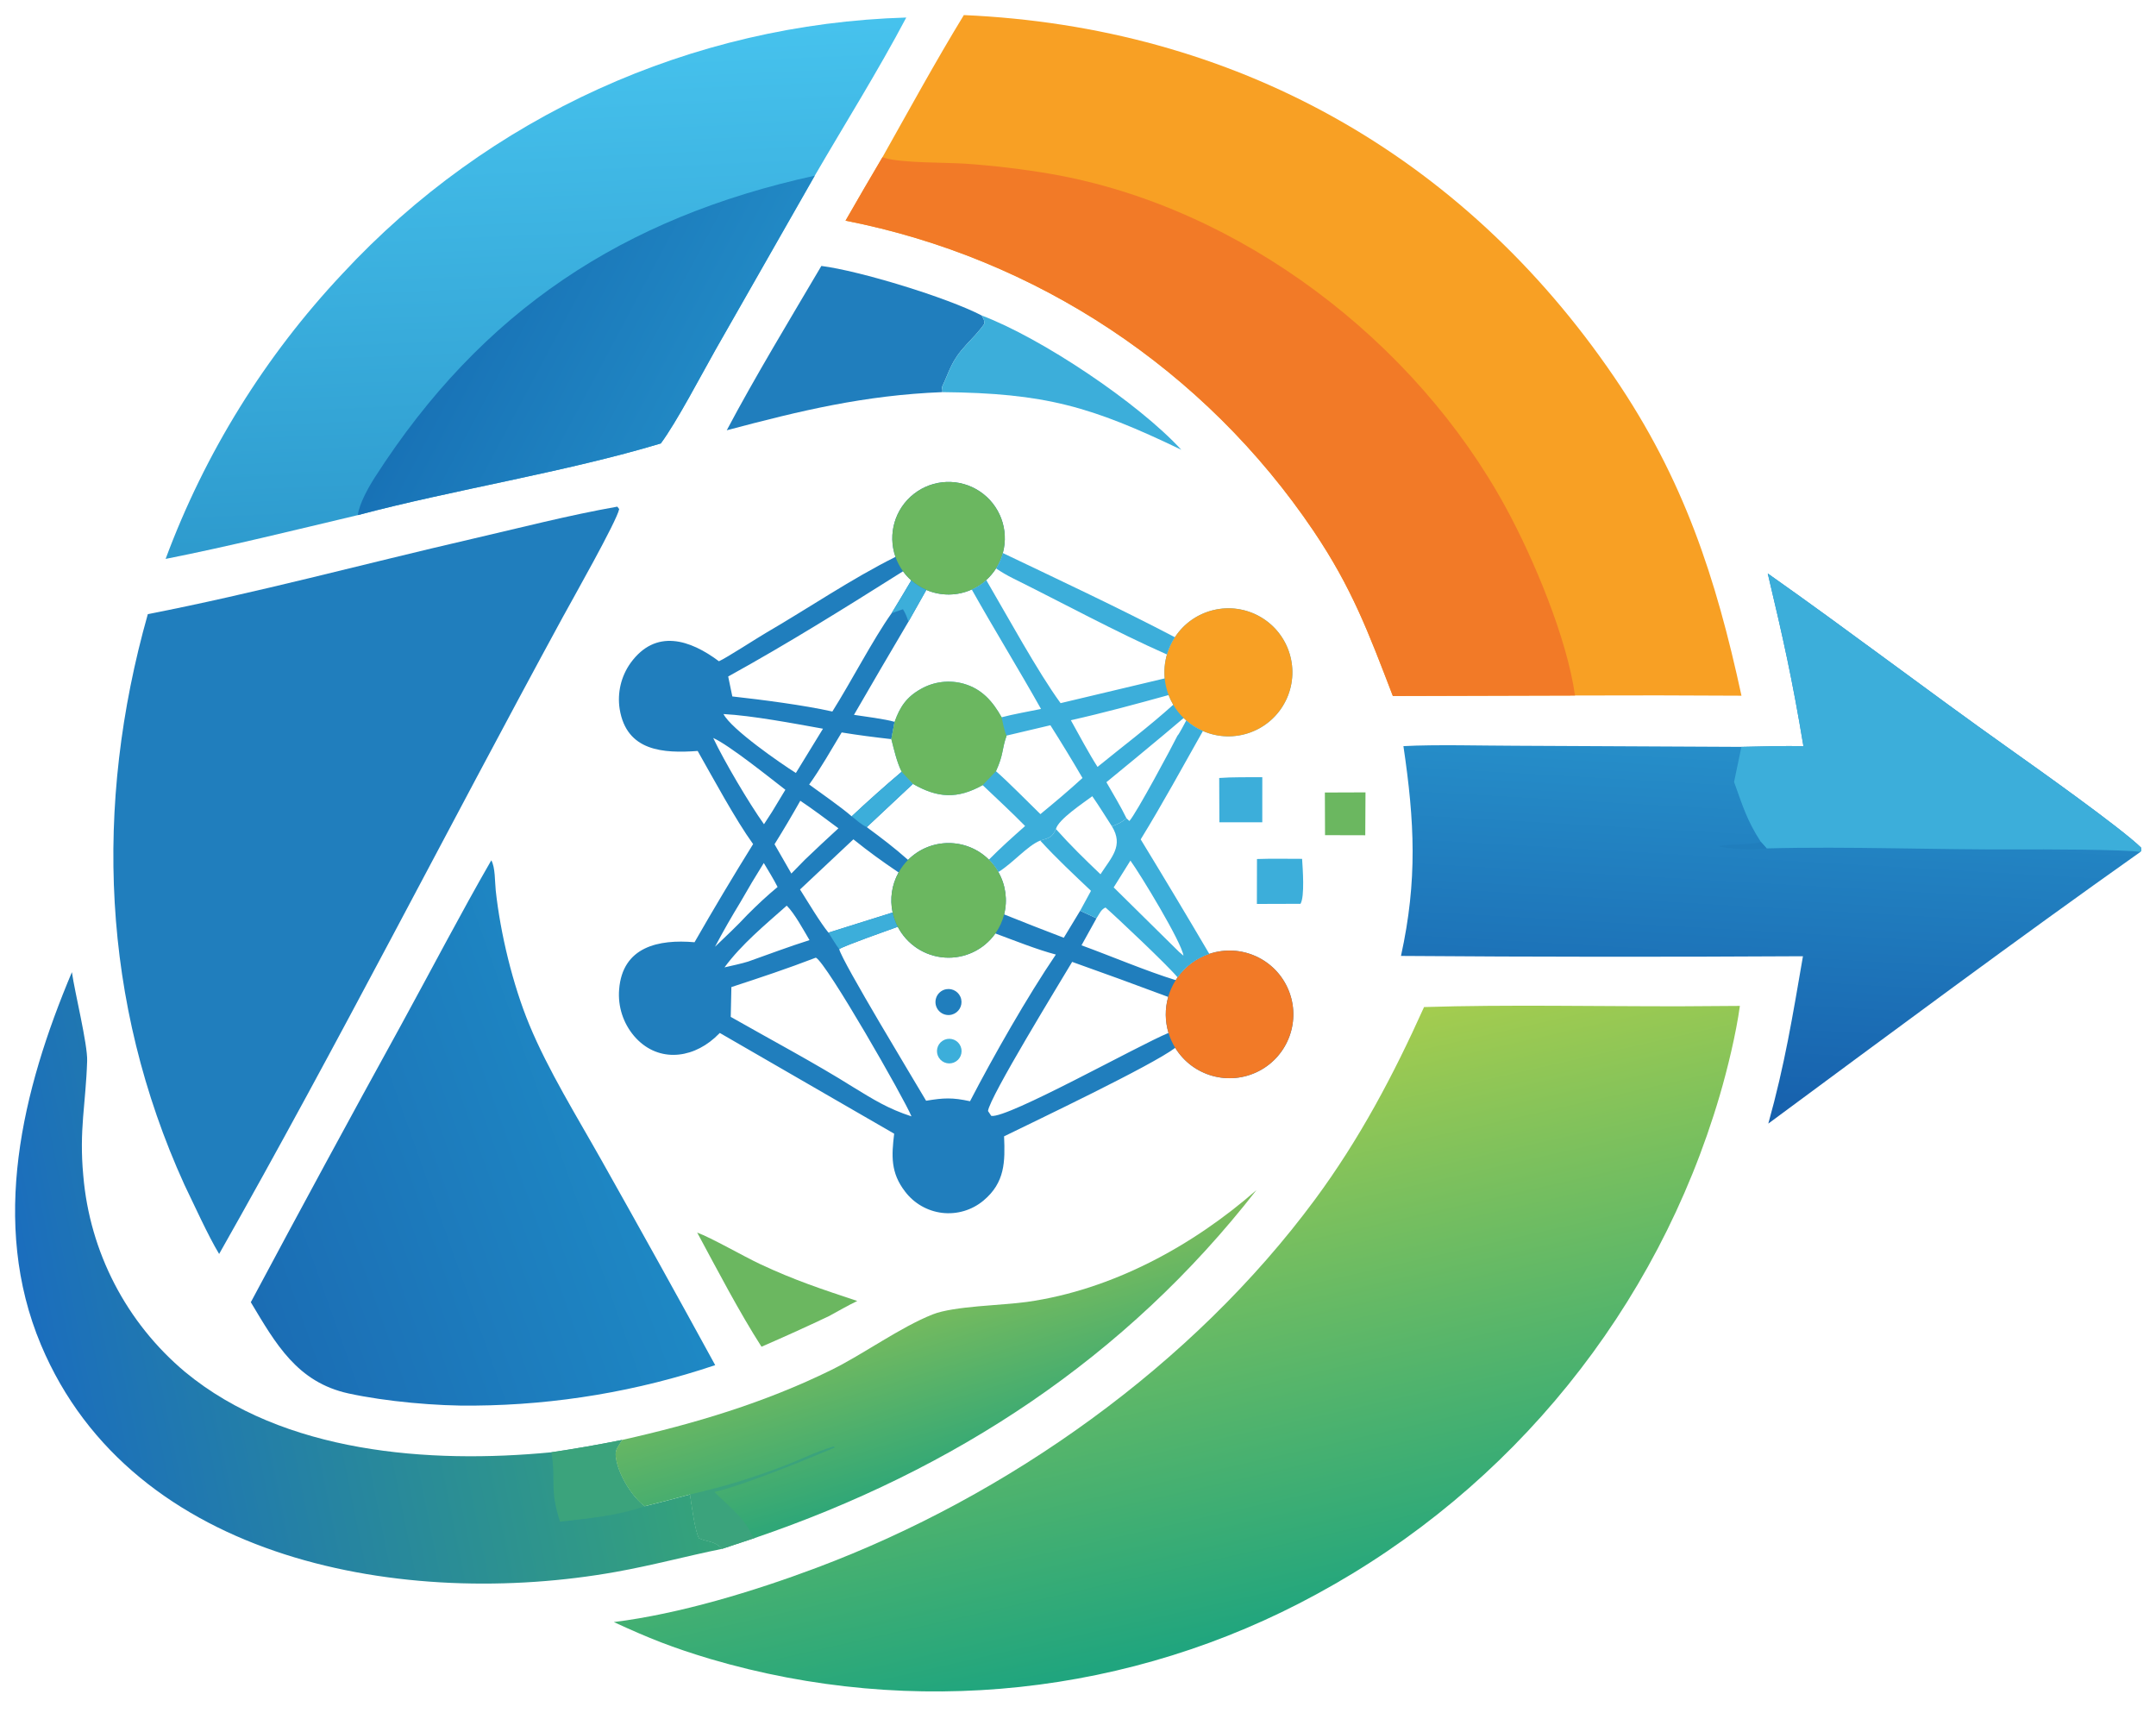
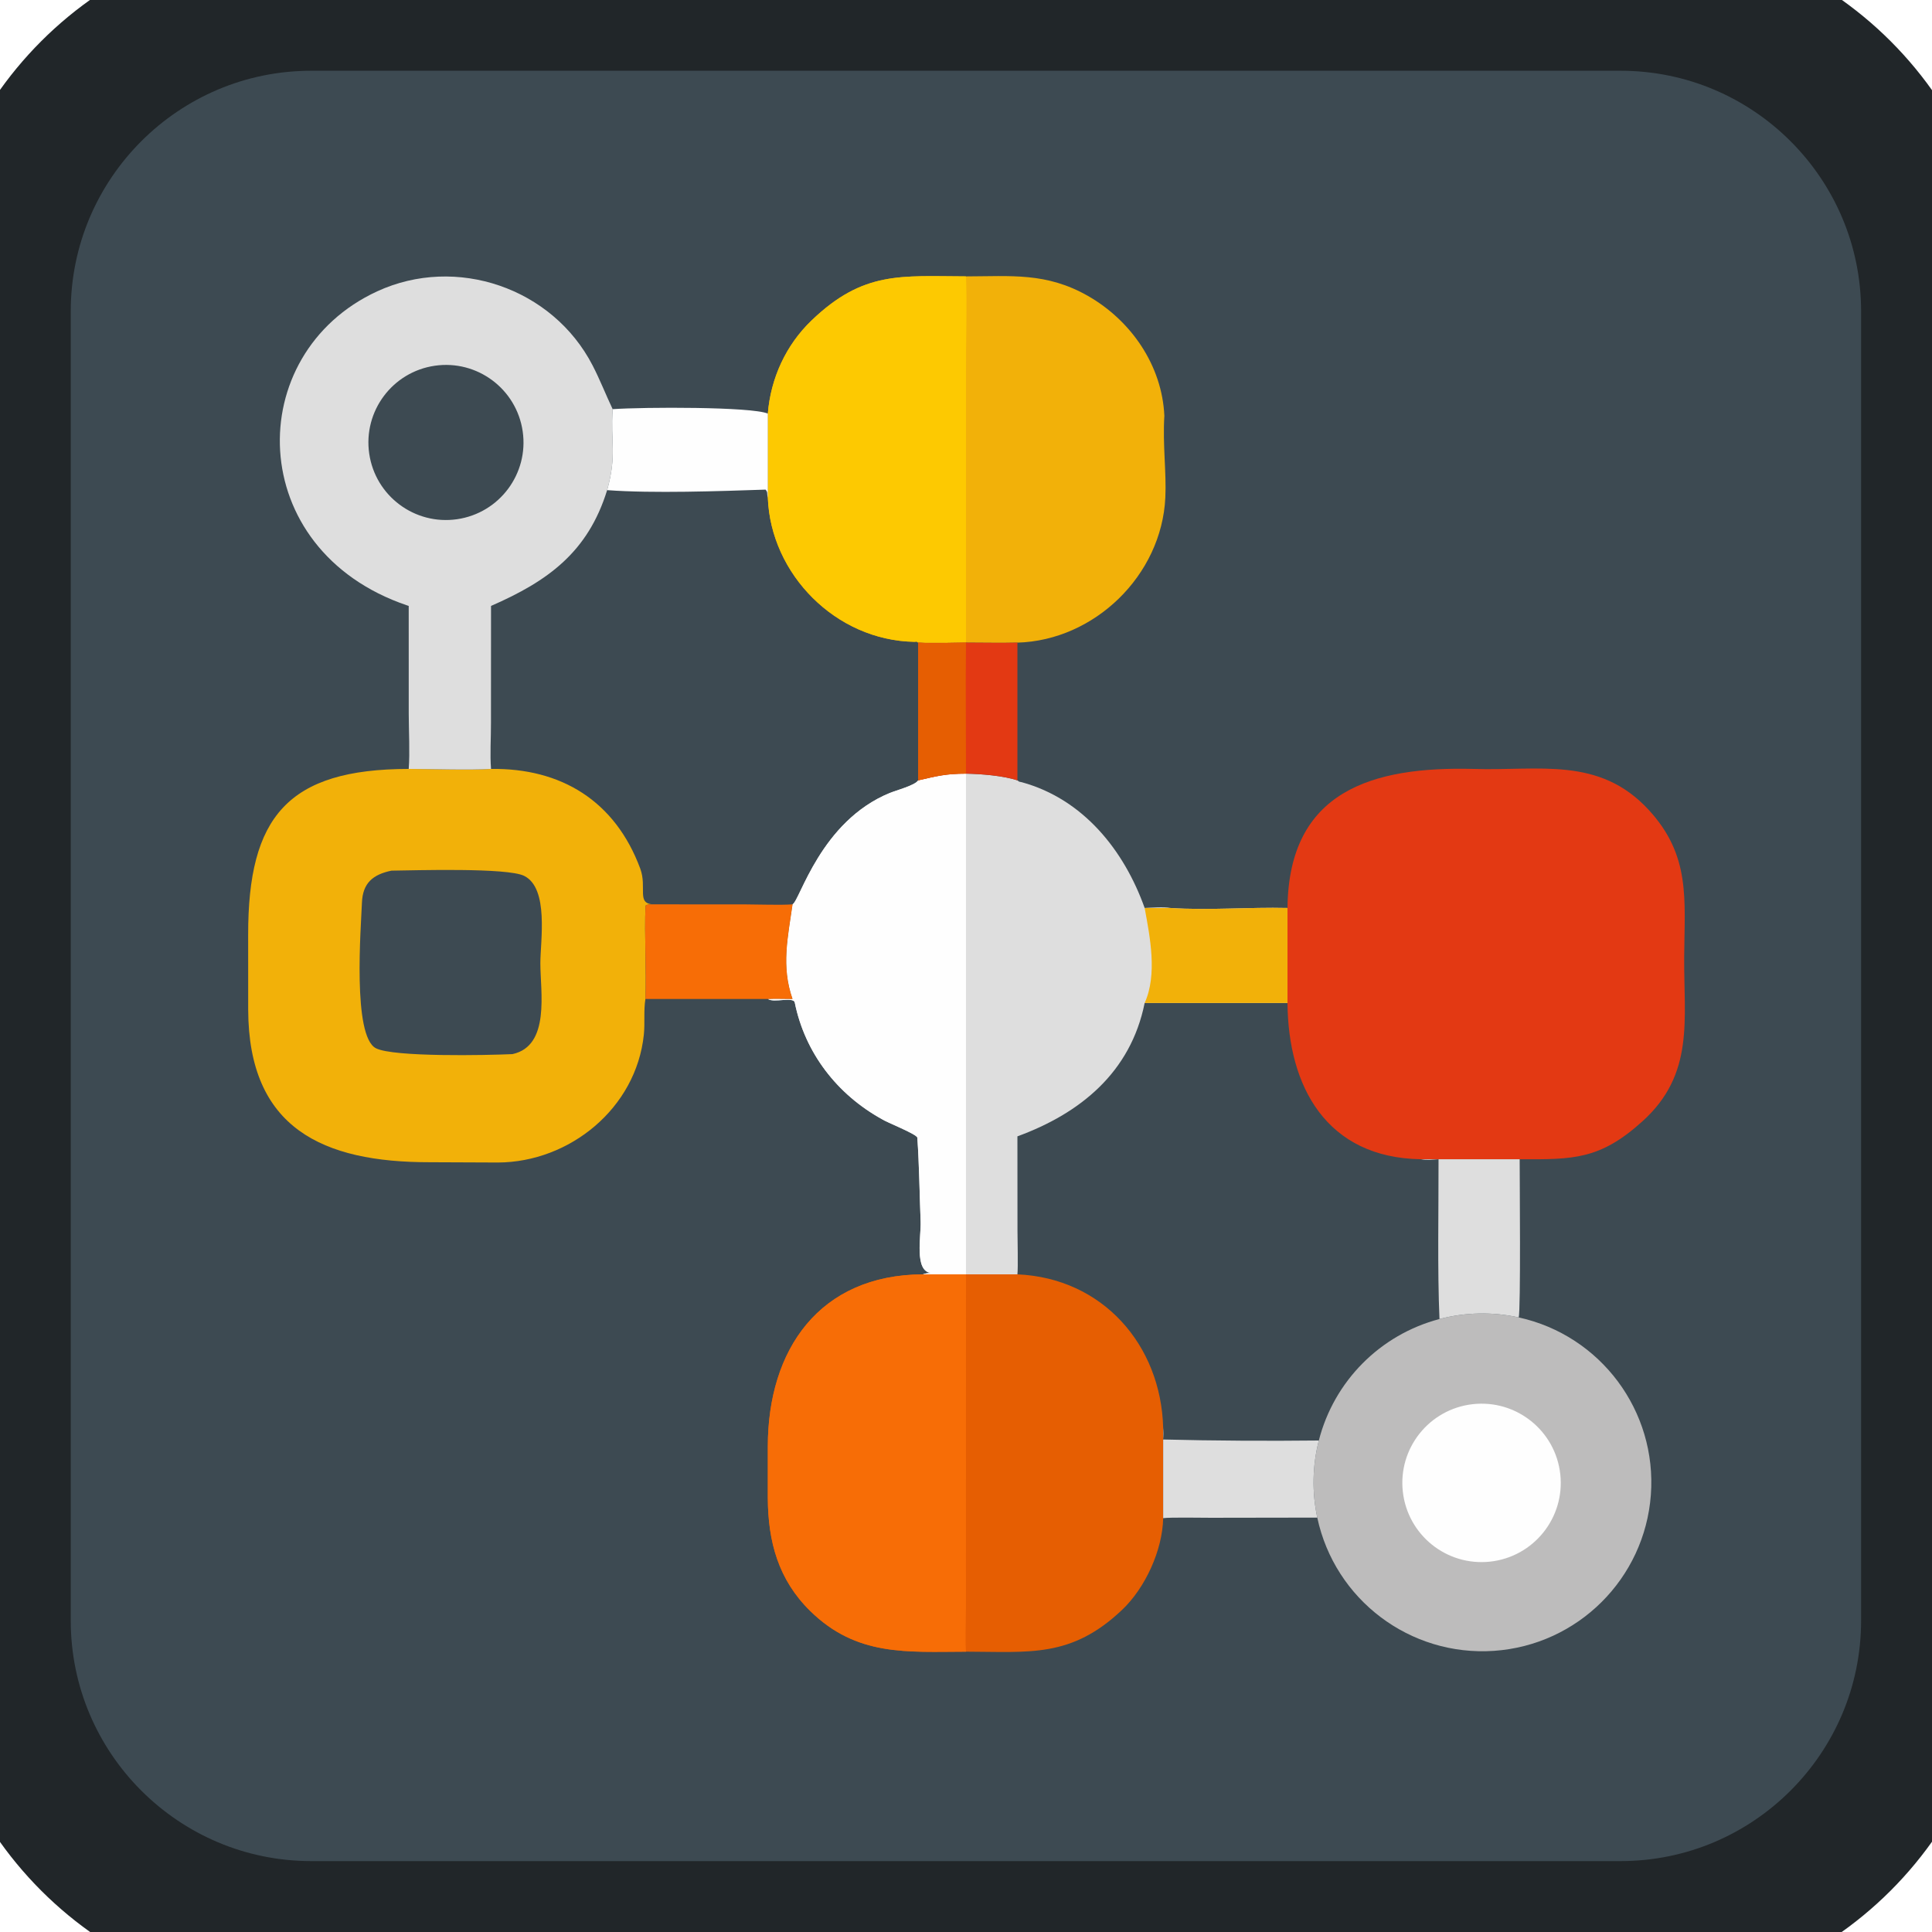
- <svg xmlns="http://www.w3.org/2000/svg" width="100%" height="100%" viewBox="0 0 1001 795" version="1.1" xml:space="preserve" style="fill-rule:evenodd;clip-rule:evenodd;stroke-linejoin:round;stroke-miterlimit:2;">
-   <g transform="matrix(1.521629,0,0,1.521629,-537.2271,-186.5954)">
-     <path d="M866.189,429.623L883.942,429.504C882.76,438.08 880.198,448.613 877.782,456.871C858.664,521.887 814.437,576.604 754.884,608.919C698.259,639.851 631.659,646.98 569.773,628.734C558.141,625.241 551.254,622.496 540.357,617.484C560.564,614.948 582.909,608.145 602.04,600.983C660.577,579.073 717.001,539.052 754.317,488.533C767.909,470.132 778.215,450.657 787.572,429.858C812.589,429.068 840.908,429.671 866.189,429.623Z" style="fill:url(#_Linear1);fill-rule:nonzero;" />
-   </g>
-   <g transform="matrix(1.521629,0,0,1.521629,-537.2271,-186.5954)">
-     <path d="M647.154,127.229C729.289,130.845 799.177,169.51 845.626,237.71C866.819,268.83 876.579,298.635 884.428,334.872C867.497,334.761 850.565,334.741 833.634,334.811L778.056,334.967C770.625,315.606 765.583,302.019 753.873,284.643C720.674,235.414 669.315,201.36 611.054,189.948C614.76,183.473 618.513,177.024 622.314,170.604C630.403,156.23 638.575,141.267 647.154,127.229Z" style="fill:rgb(248,160,36);fill-rule:nonzero;" />
-   </g>
-   <g transform="matrix(1.521629,0,0,1.521629,-537.2271,-186.5954)">
-     <path d="M611.054,189.948C614.76,183.473 618.513,177.024 622.314,170.604L622.96,170.804C628.247,172.393 641.143,172.152 647.568,172.561C656.436,173.176 665.268,174.238 674.029,175.743C731.536,185.871 784.886,226.656 812.557,277.526C820.97,292.992 831.189,317.293 833.634,334.811L778.056,334.967C770.625,315.606 765.583,302.019 753.873,284.643C720.674,235.414 669.315,201.36 611.054,189.948Z" style="fill:rgb(242,122,39);fill-rule:nonzero;" />
-   </g>
-   <g transform="matrix(1.521629,0,0,1.521629,-537.2271,-186.5954)">
-     <path d="M626.293,292.522C623.844,285.552 626.127,277.796 631.962,273.265C637.797,268.735 645.875,268.446 652.019,272.547C658.162,276.649 660.995,284.221 659.05,291.349C658.597,293.01 657.897,294.593 656.974,296.045C656.143,297.352 655.138,298.541 653.988,299.579C660.118,310.054 669.827,327.812 676.672,337.142L708.444,329.589C708.21,327.138 708.443,324.664 709.128,322.299C709.669,320.433 710.485,318.659 711.549,317.034C717.223,308.375 728.667,305.65 737.632,310.824C746.597,315.999 749.966,327.273 745.309,336.519C740.653,345.765 729.591,349.769 720.098,345.643C718.246,344.839 716.53,343.751 715.011,342.42C714.741,342.183 714.477,341.939 714.22,341.687L708.397,346.595C702.507,351.513 696.592,356.4 690.651,361.257C692.544,364.582 695.161,368.887 696.77,372.254C695.001,373.71 694.411,373.884 692.333,374.719C690.409,371.75 688.349,368.408 686.343,365.536C683.553,367.636 676.01,372.58 675.248,375.541C674.096,378.111 673.281,378.242 670.459,379.07C666.574,380.588 662.03,386.031 657.686,388.66C659.92,392.581 660.55,397.215 659.445,401.591C665.492,404.02 671.561,406.394 677.65,408.713L682.643,400.473L687.622,402.783L683.052,411.021C692.101,414.321 702.937,418.929 711.802,421.645C711.984,421.36 712.172,421.079 712.368,420.804C714.755,417.45 718.143,414.938 722.046,413.631C731.694,410.399 742.203,415.146 746.159,424.522C750.116,433.898 746.185,444.74 737.14,449.401C728.095,454.061 716.987,450.967 711.652,442.301C704.433,447.742 669.021,464.594 659.427,469.296C659.759,477.044 659.73,483.397 653.126,488.907C649.613,491.831 645.051,493.182 640.512,492.642C636.039,492.096 631.976,489.766 629.247,486.18C624.764,480.391 625.092,475.229 625.893,468.49L572.692,437.76C572.177,438.282 571.645,438.788 571.098,439.277C563.662,445.883 553.33,446.638 546.534,438.69C543.199,434.755 541.558,429.66 541.97,424.518C542.983,411.415 554.031,409.128 564.981,410.082C570.76,399.996 576.718,390.014 582.853,380.141C577.452,372.674 570.573,359.88 565.937,351.73C555.484,352.481 544.253,351.883 542.138,338.95C541.363,333.996 542.564,328.936 545.482,324.858C553.169,314.297 563.669,317.801 572.424,324.361C574.578,323.436 584.139,317.234 586.71,315.742C599.627,308.24 612.924,299.173 626.293,292.522ZM609.116,412.177C610.05,416.079 632.131,452.449 635.637,458.439C641.067,457.534 643.676,457.428 649.041,458.587C656.231,444.733 666.522,426.66 675.23,413.836C669.597,412.37 662.374,409.478 656.77,407.404C653.25,412.383 647.39,415.167 641.308,414.751C635.225,414.334 629.799,410.777 626.99,405.365C624.055,406.437 611.056,410.991 609.116,412.177ZM709.601,437.747C708.517,434.173 708.483,430.362 709.504,426.768C699.766,423.122 689.998,419.558 680.2,416.077C676.378,422.531 655.042,457.254 654.525,461.568L655.517,463.058C660.372,463.973 700.655,441.401 709.601,437.747ZM613.63,340.709C616.901,341.212 623.053,341.978 626.028,342.846L625.027,348.122C619.813,347.528 615.049,346.928 609.873,346.08C606.869,351.066 603.299,357.346 599.958,361.967C603.802,364.776 609.444,368.664 612.932,371.667C617.898,367.01 622.981,362.478 628.175,358.076L631.614,361.776L617.537,374.97C622.189,378.41 625.811,381.141 630.131,384.963C636.931,378.148 647.96,378.116 654.799,384.891C655.928,386.01 656.9,387.278 657.686,388.66C662.03,386.031 666.574,380.588 670.459,379.07C673.281,378.242 674.096,378.111 675.248,375.541C676.01,372.58 683.553,367.636 686.343,365.536C688.349,368.408 690.409,371.75 692.333,374.719C694.411,373.884 695.001,373.71 696.77,372.254C695.161,368.887 692.544,364.582 690.651,361.257C696.592,356.4 702.507,351.513 708.397,346.595L714.22,341.687C714.477,341.939 714.741,342.183 715.011,342.42C716.53,343.751 718.246,344.839 720.098,345.643C729.591,349.769 740.653,345.765 745.309,336.519C749.966,327.273 746.597,315.999 737.632,310.824C728.667,305.65 717.223,308.375 711.549,317.034C710.485,318.659 709.669,320.433 709.128,322.299C708.443,324.664 708.21,327.138 708.444,329.589L676.672,337.142C669.827,327.812 660.118,310.054 653.988,299.579C652.673,300.766 651.181,301.742 649.568,302.473C645.171,304.463 640.14,304.511 635.706,302.604L630.245,312.292C624.659,321.736 619.121,331.208 613.63,340.709ZM575.248,329.013L576.511,335.096C585.462,336.087 598.378,337.751 607.031,339.697C612.757,330.626 619.467,317.635 625.114,309.694C627.145,306.414 629.131,303.009 631.116,299.692C630.178,298.862 629.333,297.932 628.597,296.918C610.522,308.298 593.942,318.68 575.248,329.013ZM573.816,340.467C576.172,345.088 591.252,355.524 595.903,358.443L599.331,352.845L604.176,344.941C595.326,343.353 582.596,340.931 573.816,340.467ZM613.266,454.217C619.705,458.142 623.96,460.843 631.175,463.209C629.014,457.876 605.213,416.254 601.998,414.784C593.261,418.145 585.118,420.849 576.224,423.76L576.028,432.856C587.624,439.463 602.186,447.225 613.266,454.217ZM594.521,389.124L598.687,384.868C602.052,381.65 605.452,378.468 608.887,375.323C605.051,372.481 601.217,369.571 597.251,366.92C594.728,371.399 592.107,375.821 589.389,380.184L594.521,389.124ZM605.848,407.153L625.419,401.005C624.521,396.848 625.168,392.506 627.241,388.792C622.092,385.309 618.291,382.574 613.451,378.688L597.168,393.984C599.344,397.427 603.445,404.275 605.848,407.153ZM581.101,401.706C584.365,398.46 586.785,396.176 590.32,393.222C589.12,390.827 587.499,388.241 586.111,385.909C583.666,389.81 581.305,393.763 579.032,397.766C576.176,402.474 573.806,406.583 571.236,411.448C574.52,408.292 578.027,405.046 581.101,401.706ZM570.675,347.766C573.996,354.804 581.651,367.758 586.171,374.081L588.616,370.321L592.695,363.57C587.992,359.938 575.489,349.896 570.675,347.766ZM593.112,398.92C586.489,404.801 579.373,410.635 574.125,417.749C576.219,417.255 579.41,416.599 581.365,415.968C587.436,413.814 593.959,411.36 600.064,409.437C598.248,406.375 595.509,401.292 593.112,398.92Z" style="fill:rgb(32,126,189);fill-rule:nonzero;" />
-   </g>
-   <g transform="matrix(1.521629,0,0,1.521629,-537.2271,-186.5954)">
-     <path d="M641.751,424.415C643.85,424.032 645.877,425.376 646.342,427.459C646.807,429.542 645.543,431.62 643.48,432.166C642.073,432.538 640.574,432.111 639.575,431.051C638.575,429.991 638.236,428.47 638.69,427.086C639.144,425.702 640.318,424.677 641.751,424.415Z" style="fill:rgb(32,126,189);fill-rule:nonzero;" />
-   </g>
-   <g transform="matrix(1.521629,0,0,1.521629,-537.2271,-186.5954)">
-     <path d="M640.668,440.145C642.405,439.02 644.725,439.514 645.854,441.25C646.983,442.985 646.494,445.307 644.762,446.44C643.024,447.577 640.693,447.087 639.56,445.346C638.428,443.604 638.924,441.274 640.668,440.145Z" style="fill:rgb(60,174,218);fill-rule:nonzero;" />
-   </g>
-   <g transform="matrix(1.521629,0,0,1.521629,-537.2271,-186.5954)">
-     <path d="M628.175,358.076L631.614,361.776L617.537,374.97C615.992,374.288 614.294,372.76 612.932,371.667C617.898,367.01 622.981,362.478 628.175,358.076Z" style="fill:rgb(60,174,218);fill-rule:nonzero;" />
-   </g>
-   <g transform="matrix(1.521629,0,0,1.521629,-537.2271,-186.5954)">
-     <path d="M605.848,407.153L625.419,401.005C625.747,402.522 626.276,403.988 626.99,405.365C624.055,406.437 611.056,410.991 609.116,412.177C608.308,411.171 606.622,408.371 605.848,407.153Z" style="fill:rgb(60,174,218);fill-rule:nonzero;" />
-   </g>
-   <g transform="matrix(1.521629,0,0,1.521629,-537.2271,-186.5954)">
-     <path d="M649.568,302.473C651.181,301.742 652.673,300.766 653.988,299.579C660.118,310.054 669.827,327.812 676.672,337.142L708.444,329.589C708.21,327.138 708.443,324.664 709.128,322.299C709.669,320.433 710.485,318.659 711.549,317.034C717.223,308.375 728.667,305.65 737.632,310.824C746.597,315.999 749.966,327.273 745.309,336.519C740.653,345.765 729.591,349.769 720.098,345.643C718.246,344.839 716.53,343.751 715.011,342.42C714.741,342.183 714.477,341.939 714.22,341.687L708.397,346.595C702.507,351.513 696.592,356.4 690.651,361.257C692.544,364.582 695.161,368.887 696.77,372.254C695.001,373.71 694.411,373.884 692.333,374.719C690.409,371.75 688.349,368.408 686.343,365.536C683.553,367.636 676.01,372.58 675.248,375.541C674.096,378.111 673.281,378.242 670.459,379.07C666.574,380.588 662.03,386.031 657.686,388.66C656.9,387.278 655.928,386.01 654.799,384.891C658.449,381.189 661.959,378.076 665.844,374.625C661.795,370.48 657.119,366.184 652.897,362.153C645.145,366.463 639.165,366.108 631.614,361.776L628.175,358.076C626.666,355.027 625.89,351.438 625.027,348.122L626.028,342.846C627.651,338.254 629.707,335.22 634.093,332.785C638.069,330.546 642.776,329.988 647.166,331.235C652.671,332.822 655.98,336.618 658.676,341.452C661.94,340.567 667.252,339.626 670.701,338.914C663.827,326.691 656.461,314.735 649.568,302.473ZM673.56,343.884L660.204,347.038C658.637,351.515 659.364,352.613 656.955,357.907C661.095,361.528 666.448,367.054 670.513,370.997C675.003,367.301 679.074,363.902 683.353,359.971C680.189,354.549 676.924,349.185 673.56,343.884ZM679.8,342.347C682.32,346.853 685.203,352.312 687.944,356.59C695.692,350.281 703.646,344.304 711.046,337.626C710.492,336.683 710.018,335.696 709.63,334.674C699.929,337.354 689.616,340.169 679.8,342.347Z" style="fill:rgb(60,174,218);fill-rule:nonzero;" />
-   </g>
-   <g transform="matrix(1.521629,0,0,1.521629,-537.2271,-186.5954)">
-     <path d="M711.549,317.034C717.223,308.375 728.667,305.65 737.632,310.824C746.597,315.999 749.966,327.273 745.309,336.519C740.653,345.765 729.591,349.769 720.098,345.643C718.246,344.839 716.53,343.751 715.011,342.42C714.741,342.183 714.477,341.939 714.22,341.687C712.987,340.48 711.92,339.114 711.046,337.626C710.492,336.683 710.018,335.696 709.63,334.674C709.009,333.04 708.61,331.33 708.444,329.589C708.21,327.138 708.443,324.664 709.128,322.299C709.669,320.433 710.485,318.659 711.549,317.034Z" style="fill:rgb(248,160,36);fill-rule:nonzero;" />
-   </g>
-   <g transform="matrix(1.521629,0,0,1.521629,-537.2271,-186.5954)">
-     <path d="M626.028,342.846C627.651,338.254 629.707,335.22 634.093,332.785C638.069,330.546 642.776,329.988 647.166,331.235C652.671,332.822 655.98,336.618 658.676,341.452C658.983,342.818 659.562,345.982 660.204,347.038C658.637,351.515 659.364,352.613 656.955,357.907L652.897,362.153C645.145,366.463 639.165,366.108 631.614,361.776L628.175,358.076C626.666,355.027 625.89,351.438 625.027,348.122L626.028,342.846Z" style="fill:rgb(107,183,96);fill-rule:nonzero;" />
-   </g>
-   <g transform="matrix(1.521629,0,0,1.521629,-537.2271,-186.5954)">
-     <path d="M722.046,413.631C731.694,410.399 742.203,415.146 746.159,424.522C750.116,433.898 746.185,444.74 737.14,449.401C728.095,454.061 716.987,450.967 711.652,442.301C710.776,440.878 710.087,439.347 709.601,437.747C708.517,434.173 708.483,430.362 709.504,426.768C710.019,424.958 710.793,423.233 711.802,421.645C711.984,421.36 712.172,421.079 712.368,420.804C714.755,417.45 718.143,414.938 722.046,413.631Z" style="fill:rgb(242,122,39);fill-rule:nonzero;" />
-   </g>
-   <g transform="matrix(1.521629,0,0,1.521629,-537.2271,-186.5954)">
-     <path d="M630.131,384.963C636.931,378.148 647.96,378.116 654.799,384.891C655.928,386.01 656.9,387.278 657.686,388.66C659.92,392.581 660.55,397.215 659.445,401.591C658.919,403.677 658.012,405.647 656.77,407.404C653.25,412.383 647.39,415.167 641.308,414.751C635.225,414.334 629.799,410.777 626.99,405.365C626.276,403.988 625.747,402.522 625.419,401.005C624.521,396.848 625.168,392.506 627.241,388.792C628.024,387.389 628.996,386.1 630.131,384.963Z" style="fill:rgb(107,183,96);fill-rule:nonzero;" />
-   </g>
-   <g transform="matrix(1.521629,0,0,1.521629,-537.2271,-186.5954)">
-     <path d="M626.293,292.522C623.844,285.552 626.127,277.796 631.962,273.265C637.797,268.735 645.875,268.446 652.019,272.547C658.162,276.649 660.995,284.221 659.05,291.349C658.597,293.01 657.897,294.593 656.974,296.045C656.143,297.352 655.138,298.541 653.988,299.579C652.673,300.766 651.181,301.742 649.568,302.473C645.171,304.463 640.14,304.511 635.706,302.604C634.031,301.883 632.482,300.9 631.116,299.692C630.178,298.862 629.333,297.932 628.597,296.918C627.62,295.572 626.844,294.091 626.293,292.522Z" style="fill:rgb(107,183,96);fill-rule:nonzero;" />
-   </g>
-   <g transform="matrix(1.521629,0,0,1.521629,-537.2271,-186.5954)">
-     <path d="M631.116,299.692C632.482,300.9 634.031,301.883 635.706,302.604L630.245,312.292C629.646,310.526 629.504,310.089 628.578,308.489C627.426,308.899 626.271,309.3 625.114,309.694C627.145,306.414 629.131,303.009 631.116,299.692Z" style="fill:rgb(60,174,218);fill-rule:nonzero;" />
-   </g>
-   <g transform="matrix(1.521629,0,0,1.521629,-537.2271,-186.5954)">
-     <path d="M579.032,397.766L581.061,399.362L581.101,401.706C578.027,405.046 574.52,408.292 571.236,411.448C573.806,406.583 576.176,402.474 579.032,397.766Z" style="fill:url(#_Linear2);fill-rule:nonzero;" />
-   </g>
-   <g transform="matrix(1.521629,0,0,1.521629,-537.2271,-186.5954)">
-     <path d="M541.418,277.194L541.991,277.932C541.275,281.602 527.574,305.765 524.824,310.815C489.694,375.33 456.135,441.308 419.924,505.182C416.494,499.505 412.31,490.199 409.309,484.016C384.006,428.417 381.658,368.313 398.164,309.99C431.252,303.533 464.124,294.648 496.976,287.064C511.537,283.702 526.732,279.776 541.418,277.194Z" style="fill:rgb(32,126,189);fill-rule:nonzero;" />
-   </g>
-   <g transform="matrix(1.521629,0,0,1.521629,-537.2271,-186.5954)">
-     <path d="M403.594,293.139C415.591,260.826 433.935,231.243 457.546,206.135C502.103,158.073 564.085,129.915 629.586,127.978C620.915,144.38 610.99,160.188 601.667,176.226L571.371,229.345C567.195,236.721 559.442,251.54 554.685,257.912C525.991,266.579 491.206,272.07 462.237,279.78C443.235,284.286 422.676,289.365 403.594,293.139Z" style="fill:url(#_Linear3);fill-rule:nonzero;" />
-   </g>
-   <g transform="matrix(1.521629,0,0,1.521629,-537.2271,-186.5954)">
-     <path d="M462.237,279.78C462.699,276.212 465.545,271.201 467.528,268.115C500.144,217.353 543.277,188.992 601.667,176.226L571.371,229.345C567.195,236.721 559.442,251.54 554.685,257.912C525.991,266.579 491.206,272.07 462.237,279.78Z" style="fill:url(#_Linear4);fill-rule:nonzero;" />
-   </g>
-   <g transform="matrix(1.521629,0,0,1.521629,-537.2271,-186.5954)">
-     <path d="M892.443,297.577C916.933,314.818 941.532,333.576 966.044,350.964C974.429,356.912 1000.11,375.129 1006.34,381.197C1006.42,382.274 1006.61,381.912 1006.13,382.542C968.363,409.249 929.884,437.876 892.612,465.415C897.653,447.361 899.997,432.808 903.186,414.353C862.302,414.595 821.416,414.564 780.532,414.259C785.6,391.211 784.691,373.264 781.279,350.256C791.065,349.72 805.372,350.129 815.397,350.14L884.41,350.479C890.123,350.404 897.783,350.074 903.341,350.313C899.926,329.775 897.154,317.455 892.443,297.577Z" style="fill:url(#_Linear5);fill-rule:nonzero;" />
-   </g>
-   <g transform="matrix(1.521629,0,0,1.521629,-537.2271,-186.5954)">
-     <path d="M892.443,297.577C916.933,314.818 941.532,333.576 966.044,350.964C974.429,356.912 1000.11,375.129 1006.34,381.197C1006.42,382.274 1006.61,381.912 1006.13,382.542C1001.72,381.748 975.003,381.73 968.974,381.765C943.807,381.908 917.112,380.789 892.106,381.459L890.344,379.474C886.067,372.934 884.773,368.391 882.165,361.173L884.41,350.479C890.123,350.404 897.783,350.074 903.341,350.313C899.926,329.775 897.154,317.455 892.443,297.577Z" style="fill:rgb(60,174,218);fill-rule:nonzero;" />
-   </g>
-   <g transform="matrix(1.521629,0,0,1.521629,-537.2271,-186.5954)">
-     <path d="M890.344,379.474L892.106,381.459C888.273,382.019 881.032,381.769 877.292,380.765C881.035,380.021 887.701,380.469 890.344,379.474Z" style="fill:rgb(32,126,189);fill-rule:nonzero;" />
-   </g>
-   <g transform="matrix(1.521629,0,0,1.521629,-537.2271,-186.5954)">
-     <path d="M502.966,385.092C504.204,387.226 504.039,391.696 504.322,394.304C505.748,407.441 509.515,423.037 514.565,435.241C520.304,449.114 529.143,463.346 536.581,476.581C548.282,497.347 559.851,518.187 571.287,539.101C547.653,547.055 522.91,551.22 497.975,551.44C486.44,551.626 470.722,550.2 459.434,547.741C443.72,544.316 437.181,532.568 429.59,519.908C444.724,491.568 460.038,463.325 475.531,435.179C484.535,418.739 493.659,401.235 502.966,385.092Z" style="fill:url(#_Linear6);fill-rule:nonzero;" />
-   </g>
-   <g transform="matrix(1.521629,0,0,1.521629,-537.2271,-186.5954)">
-     <path d="M375.001,419.209C375.848,425.285 379.816,441.204 379.652,446.294C379.225,459.576 377.17,467.265 378.471,481.26C380.428,504.592 391.624,526.174 409.568,541.209C439.606,566.014 484.106,569.265 521.303,565.684C528.533,564.615 535.734,563.358 542.898,561.912C541.2,564.687 540.444,564.929 541.158,568.41C542.103,573.013 545.996,579.434 549.763,582.149C554.393,581 559.01,579.8 563.613,578.548C564.149,581.876 565.041,589.393 566.365,591.911C569.227,593.168 571.053,592.58 573.384,595.146C562.44,597.368 552.344,600.141 540.954,602.178C477.264,613.572 393.532,599.525 365.555,532.883C349.95,495.71 359.803,455.241 375.001,419.209Z" style="fill:url(#_Linear7);fill-rule:nonzero;" />
-   </g>
-   <g transform="matrix(1.521629,0,0,1.521629,-537.2271,-186.5954)">
-     <path d="M521.303,565.684C528.533,564.615 535.734,563.358 542.898,561.912C541.2,564.687 540.444,564.929 541.158,568.41C542.103,573.013 545.996,579.434 549.763,582.149C541.382,585.098 532.716,585.839 523.929,586.858C520.632,576.64 522.791,574.724 521.303,565.684Z" style="fill:rgb(59,163,124);fill-rule:nonzero;" />
-   </g>
-   <g transform="matrix(1.521629,0,0,1.521629,-537.2271,-186.5954)">
-     <path d="M736.431,485.696C696.565,536.887 644.242,571.089 583.277,591.865L573.384,595.146C571.053,592.58 569.227,593.168 566.365,591.911C565.041,589.393 564.149,581.876 563.613,578.548C559.01,579.8 554.393,581 549.763,582.149C545.996,579.434 542.103,573.013 541.158,568.41C540.444,564.929 541.2,564.687 542.898,561.912C564.912,556.985 586.395,550.574 606.781,540.536C616.521,535.741 627.673,527.583 637.627,523.625C644.119,521.044 658.908,520.874 666.433,519.809C692.444,516.129 716.975,502.725 736.431,485.696Z" style="fill:url(#_Linear8);fill-rule:nonzero;" />
-   </g>
-   <g transform="matrix(1.521629,0,0,1.521629,-537.2271,-186.5954)">
-     <path d="M563.613,578.548C573.42,576.35 583.047,573.415 592.413,569.767C598.602,567.415 600.53,566.077 607.461,563.872L607.762,564.241C599.169,567.91 579.776,575.822 571.041,577.778C574.572,581.361 580.18,585.835 582.025,590.071C582.432,591.006 582.587,591.125 583.277,591.865L573.384,595.146C571.053,592.58 569.227,593.168 566.365,591.911C565.041,589.393 564.149,581.876 563.613,578.548Z" style="fill:rgb(59,163,124);fill-rule:nonzero;" />
-   </g>
-   <g transform="matrix(1.521629,0,0,1.521629,-537.2271,-186.5954)">
-     <path d="M603.678,203.761C615.458,205.261 642.175,213.441 652.607,218.88C653.127,219.872 653.492,220.305 653.377,221.416C652.088,223.431 649.564,225.988 647.89,227.802C643.215,232.871 642.961,235.469 640.458,240.75C640.541,241.258 640.696,241.753 640.564,242.258C616.805,243.202 597.365,247.903 574.811,253.894C583.366,237.716 594.343,219.619 603.678,203.761Z" style="fill:rgb(32,126,189);fill-rule:nonzero;" />
-   </g>
-   <g transform="matrix(1.521629,0,0,1.521629,-537.2271,-186.5954)">
-     <path d="M715.011,342.42C716.53,343.751 718.246,344.839 720.098,345.643C713.927,356.573 707.659,368.058 701.114,378.705C708.184,390.291 715.161,401.934 722.046,413.631C718.143,414.938 714.755,417.45 712.368,420.804C709.544,417.335 693.87,402.535 690.377,399.485C688.996,400.113 688.576,401.317 687.622,402.783L682.643,400.473L685.947,394.399C680.658,389.375 675.372,384.471 670.459,379.07C673.281,378.242 674.096,378.111 675.248,375.541C679.796,380.642 683.936,384.646 688.842,389.347C692.217,384.139 695.97,380.648 692.333,374.719C694.411,373.884 695.001,373.71 696.77,372.254L697.66,373.091C699.697,370.916 710.724,350.354 712.345,347.043C712.737,346.784 714.626,343.128 715.011,342.42ZM692.875,393.35L712.821,413.029L714.164,414.173C713.561,409.991 701.075,389.439 697.978,385.178L692.875,393.35Z" style="fill:rgb(60,174,218);fill-rule:nonzero;" />
-   </g>
-   <g transform="matrix(1.521629,0,0,1.521629,-537.2271,-186.5954)">
-     <path d="M652.607,218.88C670.744,225.712 700.358,245.514 713.499,259.836C685.957,246.605 671.914,242.552 640.564,242.258C640.696,241.753 640.541,241.258 640.458,240.75C642.961,235.469 643.215,232.871 647.89,227.802C649.564,225.988 652.088,223.431 653.377,221.416C653.492,220.305 653.127,219.872 652.607,218.88Z" style="fill:rgb(60,174,218);fill-rule:nonzero;" />
-   </g>
-   <g transform="matrix(1.521629,0,0,1.521629,-537.2271,-186.5954)">
-     <path d="M565.794,498.662C570.057,500.213 580.059,505.956 584.957,508.255C595.477,513.191 603.688,515.888 614.629,519.524C611.841,520.864 608.684,522.683 605.928,524.178C599.143,527.394 592.304,530.495 585.414,533.48C578.656,522.967 571.728,509.67 565.794,498.662Z" style="fill:rgb(107,183,96);fill-rule:nonzero;" />
-   </g>
-   <g transform="matrix(1.521629,0,0,1.521629,-537.2271,-186.5954)">
-     <path d="M659.05,291.349C676.296,299.587 694.64,308.185 711.549,317.034C710.485,318.659 709.669,320.433 709.128,322.299C693.222,315.248 677.741,306.798 662.156,299.063C660.307,298.145 658.691,297.193 656.974,296.045C657.897,294.593 658.597,293.01 659.05,291.349Z" style="fill:rgb(60,174,218);fill-rule:nonzero;" />
-   </g>
-   <g transform="matrix(1.521629,0,0,1.521629,-537.2271,-186.5954)">
-     <path d="M736.594,384.695C740.948,384.534 745.957,384.643 750.362,384.639C750.549,387.592 751.206,396.113 749.876,398.358L736.565,398.399L736.594,384.695Z" style="fill:rgb(60,174,218);fill-rule:nonzero;" />
-   </g>
-   <g transform="matrix(1.521629,0,0,1.521629,-537.2271,-186.5954)">
-     <path d="M725.07,359.972C728.984,359.667 734.189,359.763 738.219,359.727L738.214,373.48L725.125,373.485L725.07,359.972Z" style="fill:rgb(60,174,218);fill-rule:nonzero;" />
-   </g>
-   <g transform="matrix(1.521629,0,0,1.521629,-537.2271,-186.5954)">
-     <path d="M757.311,364.406L769.706,364.362L769.636,377.445L757.361,377.415L757.311,364.406Z" style="fill:rgb(107,183,96);fill-rule:nonzero;" />
-   </g>
-   <g transform="matrix(1.521629,0,0,1.521629,-537.2271,-186.5954)">
-     <path d="M714.22,341.687C714.477,341.939 714.741,342.183 715.011,342.42C714.626,343.128 712.737,346.784 712.345,347.043L709.698,349.342L708.397,346.595L714.22,341.687Z" style="fill:url(#_Linear9);fill-rule:nonzero;" />
-   </g>
-   <defs>
-     <linearGradient id="_Linear1" x1="0" y1="0" x2="1" y2="0" gradientUnits="userSpaceOnUse" gradientTransform="matrix(38.08033,170.1574,-170.1574,38.08033,696.0344,451.5254)">
-       <stop offset="0" style="stop-color:rgb(163,204,79);stop-opacity:1" />
-       <stop offset="1" style="stop-color:rgb(32,165,126);stop-opacity:1" />
-     </linearGradient>
-     <linearGradient id="_Linear2" x1="0" y1="0" x2="1" y2="0" gradientUnits="userSpaceOnUse" gradientTransform="matrix(2.58484,5.51722,-5.51722,2.58484,575.8204,400.1512)">
-       <stop offset="0" style="stop-color:white;stop-opacity:0" />
-       <stop offset="1" style="stop-color:rgb(249,251,252);stop-opacity:0.03" />
-     </linearGradient>
-     <linearGradient id="_Linear3" x1="0" y1="0" x2="1" y2="0" gradientUnits="userSpaceOnUse" gradientTransform="matrix(-6.99011,-151.4249,151.4249,-6.99011,519.3013,285.6276)">
-       <stop offset="0" style="stop-color:rgb(46,155,206);stop-opacity:1" />
-       <stop offset="1" style="stop-color:rgb(70,194,237);stop-opacity:1" />
-     </linearGradient>
-     <linearGradient id="_Linear4" x1="0" y1="0" x2="1" y2="0" gradientUnits="userSpaceOnUse" gradientTransform="matrix(64.31772,34.27153,-34.27153,64.31772,498.6112,210.566)">
-       <stop offset="0" style="stop-color:rgb(24,114,182);stop-opacity:1" />
-       <stop offset="1" style="stop-color:rgb(33,136,196);stop-opacity:1" />
-     </linearGradient>
-     <linearGradient id="_Linear5" x1="0" y1="0" x2="1" y2="0" gradientUnits="userSpaceOnUse" gradientTransform="matrix(6.50629,-109.7692,109.7692,6.50629,886.8874,461.6243)">
-       <stop offset="0" style="stop-color:rgb(23,97,173);stop-opacity:1" />
-       <stop offset="1" style="stop-color:rgb(38,142,201);stop-opacity:1" />
-     </linearGradient>
-     <linearGradient id="_Linear6" x1="0" y1="0" x2="1" y2="0" gradientUnits="userSpaceOnUse" gradientTransform="matrix(116.2008,-41.55707,41.55707,116.2008,425.047,502.786)">
-       <stop offset="0" style="stop-color:rgb(27,109,180);stop-opacity:1" />
-       <stop offset="1" style="stop-color:rgb(30,136,196);stop-opacity:1" />
-     </linearGradient>
-     <linearGradient id="_Linear7" x1="0" y1="0" x2="1" y2="0" gradientUnits="userSpaceOnUse" gradientTransform="matrix(-186.9625,37.96619,-37.96619,-186.9625,551.3388,493.6015)">
-       <stop offset="0" style="stop-color:rgb(53,163,122);stop-opacity:1" />
-       <stop offset="1" style="stop-color:rgb(27,110,189);stop-opacity:1" />
-     </linearGradient>
-     <linearGradient id="_Linear8" x1="0" y1="0" x2="1" y2="0" gradientUnits="userSpaceOnUse" gradientTransform="matrix(15.20929,50.56708,-50.56708,15.20929,633.5137,519.693)">
-       <stop offset="0" style="stop-color:rgb(123,188,92);stop-opacity:1" />
-       <stop offset="1" style="stop-color:rgb(48,167,119);stop-opacity:1" />
-     </linearGradient>
-     <linearGradient id="_Linear9" x1="0" y1="0" x2="1" y2="0" gradientUnits="userSpaceOnUse" gradientTransform="matrix(-1.88245,-3.43964,3.43964,-1.88245,711.7742,347.9137)">
-       <stop offset="0" style="stop-color:white;stop-opacity:0" />
-       <stop offset="1" style="stop-color:rgb(236,249,253);stop-opacity:0.04" />
-     </linearGradient>
-   </defs>
+ <svg xmlns="http://www.w3.org/2000/svg" width="100%" height="100%" viewBox="0 0 4267 4267" version="1.1" xml:space="preserve" style="fill-rule:evenodd;clip-rule:evenodd;stroke-linecap:round;stroke-linejoin:round;stroke-miterlimit:1.5;">
+   <path d="M4266.667,687.653l0,2891.361c0,379.526 -308.127,687.653 -687.653,687.653l-2891.361,0c-379.526,0 -687.653,-308.127 -687.653,-687.653l0,-2891.361c0,-379.526 308.127,-687.653 687.653,-687.653l2891.361,0c379.526,0 687.653,308.127 687.653,687.653Z" style="fill:#3d4a52;stroke:#212629;stroke-width:312.5px;" />
+   <path d="M2843.533,2005.333c2.592,-258.975 187.883,-312.783 410.85,-307.083c144.133,4.692 277.125,-28.425 386.608,90.092c93.425,101.133 79.583,197.533 78.675,324.742c-1,139.083 23.525,259.217 -92.575,363.817c-93.917,84.617 -152.392,83.842 -270.758,83.433l-217.708,0c-209.708,-3.258 -293.567,-160.983 -295.092,-345.1l0,-209.9Z" style="fill:#e33913;fill-rule:nonzero;" />
+   <path d="M902.683,1698.25c49.967,0.092 134.658,2.942 181.8,0c155.125,-2.175 274.175,70.925 329.492,219.942c15.8,42.567 -9.483,78.567 30.008,79.125c-7.908,0.417 -12.742,-0.775 -18.267,2.95c-2.8,67.033 2.233,139.592 -0.258,206.067c-4.2,25.45 -0.792,53.1 -3.45,78.642c-16.95,162.892 -163.992,281.725 -322,282.542l-151.042,-0.633c-235.578,0.192 -400.053,-74.567 -400.81,-336.842l-0.076,-165.458c-0.347,-260.425 87.251,-366.058 354.602,-366.333Zm229.092,629.858c84.017,-18.125 61.617,-137.925 61.65,-200.8c0.025,-49.158 19.375,-165.508 -35.825,-192.892c-37.258,-18.475 -240.133,-12.15 -293.092,-11.5c-41.258,8.625 -63.497,27.558 -65.149,70.942c-2.057,53.892 -21.424,294.817 31.025,321.367c39.091,19.792 244.707,15.458 301.391,12.883Z" style="fill:#f2b109;fill-rule:nonzero;" />
+   <path d="M2027.8,1723.542c42.033,-9.675 61.017,-14.75 105.675,-14.833c32.45,0.567 82.533,4.342 113.583,14.833c4.942,4.242 4.592,2.675 9.942,4.142c135.533,37.258 225.742,150.383 271.067,277.65c14.375,-0.658 43.483,-2.817 56.4,0c85.492,5.7 173.25,-2.1 259.067,0l0,209.9l-315.467,0c-30.917,153.5 -142.542,243.825 -281.008,294.508l0.15,208.008c0.017,18.758 1.567,81.775 -0.15,96.767l-208.8,0c6.933,-2.65 10.542,-2.517 17.833,-3.083c-37.275,-3.958 -21.55,-81.975 -22.775,-113.067c-2.442,-61.925 -3.017,-123.833 -7.292,-185.617c-0.542,-7.733 -69.808,-34.85 -78.183,-40.95c-98.917,-54.675 -169.875,-146.158 -192.517,-257.542c-2.792,-13.75 -46.267,1.317 -59.492,-7.925c15.842,-0.758 38.233,-0.017 54.6,0c-25.5,-72.092 -10.142,-137.242 0,-209.017c16.283,-8.058 61.533,-183.317 214.983,-246.05c13.083,-5.35 56.375,-17.033 62.383,-27.725Z" style="fill:#dedede;fill-rule:nonzero;" />
+   <path d="M2027.8,1723.542c42.033,-9.675 61.017,-14.75 105.675,-14.833l0,1105.808l-95.217,0c6.933,-2.65 10.542,-2.517 17.833,-3.083c-37.275,-3.958 -21.55,-81.975 -22.775,-113.067c-2.442,-61.925 -3.017,-123.833 -7.292,-185.617c-0.542,-7.733 -69.808,-34.85 -78.183,-40.95c-98.917,-54.675 -169.875,-146.158 -192.517,-257.542c-2.792,-13.75 -46.267,1.317 -59.492,-7.925c15.842,-0.758 38.233,-0.017 54.6,0c-25.5,-72.092 -10.142,-137.242 0,-209.017c16.283,-8.058 61.533,-183.317 214.983,-246.05c13.083,-5.35 56.375,-17.033 62.383,-27.725Z" style="fill:#fefefe;fill-rule:nonzero;" />
+   <path d="M2843.533,2005.333l0,209.9l-315.467,0c28.442,-62.792 11.775,-145.983 0,-209.9c18.967,0.275 37.442,0.2 56.4,0c85.492,5.7 173.25,-2.1 259.067,0Z" style="fill:#f2b109;fill-rule:nonzero;" />
+   <path d="M2038.258,2814.517l208.8,0c187.817,8.108 317.142,155.467 321.925,338.925l0,199.542c-1.475,70.775 -39.392,153.933 -90.992,202.783c-112.092,106.117 -203.783,92.45 -344.517,92.108c-130.767,0.333 -241.525,10.733 -343.967,-89.775c-70.608,-69.267 -93.208,-153.342 -93.725,-249.458l0.008,-113.917c0.058,-214.575 114.408,-379.15 342.467,-380.208Z" style="fill:#e65e02;fill-rule:nonzero;" />
+   <path d="M2038.258,2814.517l95.217,0l-0.125,737.342c-0.075,26.133 -1.708,71.683 0.125,96.017c-130.767,0.333 -241.525,10.733 -343.967,-89.775c-70.608,-69.267 -93.208,-153.342 -93.725,-249.458l0.008,-113.917c0.058,-214.575 114.408,-379.15 342.467,-380.208Z" style="fill:#f76d06;fill-rule:nonzero;" />
+   <path d="M1695.833,913.442c6.383,-78.458 40.1,-151.505 96.558,-205.684c114.742,-110.099 197.717,-97.645 341.083,-97.324c99.333,-0.174 177.525,-9.326 269.517,43.231c94.817,54.178 163.575,153.128 168.583,264.686c-3.975,64.1 4.842,124.625 2.167,180.725c-8.192,171.775 -156.433,315.458 -326.683,320.225c-36.35,0.958 -76.9,0.025 -113.583,0c-31.467,0.267 -75.325,2.208 -105.675,0c-5.075,-3.8 -2.317,-1.683 -8.467,-1.792c-173.542,-3.117 -317.292,-149.483 -323.5,-318.367l0,-185.7Z" style="fill:#f2b109;fill-rule:nonzero;" />
+   <path d="M1695.833,913.442c6.383,-78.458 40.1,-151.505 96.558,-205.684c114.742,-110.099 197.717,-97.645 341.083,-97.324c2.633,64.451 -0.4,146.828 0,213.04l0,595.827c-17.85,-0.475 -91.942,-2.267 -105.675,0c-5.075,-3.8 -2.317,-1.683 -8.467,-1.792c-173.542,-3.117 -317.292,-149.483 -323.5,-318.367l0,-185.7Z" style="fill:#fdc901;fill-rule:nonzero;" />
+   <path d="M902.683,1338.258l-3.567,-1.192c-360.658,-122.25 -364.959,-555.702 -66.142,-693.581c174.65,-80.587 387.375,-7.658 475.75,163.435c16.2,31.254 29.258,64.863 44.383,96.746c-5.092,73.133 9.783,99.758 -12.192,178.85c-42.467,137.342 -131.025,200.958 -256.433,255.742l-0.133,259.142c0.133,32.517 -2.425,69.233 0.133,100.85c-47.142,2.942 -131.833,0.092 -181.8,0c2.75,-36.033 0.125,-83.533 0.058,-121.358l-0.058,-238.633Zm106.833,-191.525c93.6,-13.583 158.467,-100.458 144.9,-194.05c-13.567,-93.592 -100.425,-158.479 -194.025,-144.93c-93.617,13.553 -158.519,100.438 -144.952,194.055c13.568,93.617 100.468,158.508 194.077,144.925Z" style="fill:#dedede;fill-rule:nonzero;" />
+   <path d="M3179.225,2913.192c57.183,-15.042 117.125,-16.275 174.883,-3.592c181.267,39.808 305.7,206.833 291.975,391.917c-13.725,185.083 -161.442,331.917 -346.6,344.55c-185.158,12.625 -351.442,-112.792 -390.175,-294.3c-12,-56.267 -10.833,-114.55 3.433,-170.292c33.55,-131.167 135.55,-233.842 266.483,-268.283Z" style="fill:#bdbcbc;fill-rule:nonzero;" />
+   <path d="M3252.25,3101.283c96.275,-11.017 183.158,58.317 193.783,154.633c10.625,96.317 -59.058,182.917 -155.417,193.15c-95.808,10.167 -181.8,-59.025 -192.367,-154.783c-10.558,-95.767 58.283,-182.042 154,-193Z" style="fill:#fefefe;fill-rule:nonzero;" />
+   <path d="M1443.983,1997.317l203.908,0.142c27.525,0.05 77.45,1.833 102.542,-0.142c-10.142,71.775 -25.5,136.925 0,209.017c-16.367,-0.017 -38.758,-0.758 -54.6,0l-270.375,0c2.492,-66.475 -2.542,-139.033 0.258,-206.067c5.525,-3.725 10.358,-2.533 18.267,-2.95Z" style="fill:#f76d06;fill-rule:nonzero;" />
+   <path d="M2133.475,1419.3c36.683,0.025 77.233,0.958 113.583,0l0,304.242c-31.05,-10.492 -81.133,-14.267 -113.583,-14.833c-44.658,0.083 -63.642,5.158 -105.675,14.833l0,-304.242c30.35,2.208 74.208,0.267 105.675,0Z" style="fill:#e33913;fill-rule:nonzero;" />
+   <path d="M2027.8,1419.3c30.35,2.208 74.208,0.267 105.675,0c-1.092,95.7 0.025,193.45 0,289.408c-44.658,0.083 -63.642,5.158 -105.675,14.833l0,-304.242Z" style="fill:#e65e02;fill-rule:nonzero;" />
+   <path d="M1353.108,903.667c69.575,-4.825 306.608,-5.55 342.725,9.775l0,185.7c-2.833,-10.817 0.725,-10.85 -4.975,-17.783c-101.092,3.383 -249.067,8.667 -349.942,1.158c21.975,-79.092 7.1,-105.717 12.192,-178.85Z" style="fill:#fefefe;fill-rule:nonzero;" />
+   <path d="M3138.625,2560.333l217.708,0c-0.058,37.967 2.692,335.442 -2.225,349.267c-57.758,-12.683 -117.7,-11.45 -174.883,3.592c-4.733,-109.375 -1.825,-241.675 -2.092,-352.858c-12.417,0.808 -26.492,2.475 -38.508,0Z" style="fill:#dedede;fill-rule:nonzero;" />
+   <path d="M2568.983,3153.442c0.825,10.708 0.808,15.108 0,25.817c111.142,2.817 231.925,3.458 343.758,2.217c-14.267,55.742 -15.433,114.025 -3.433,170.292l-234.867,0.375c-19.083,-0.008 -90.55,-1.283 -105.458,0.842l0,-199.542Z" style="fill:#dedede;fill-rule:nonzero;" />
</svg>
